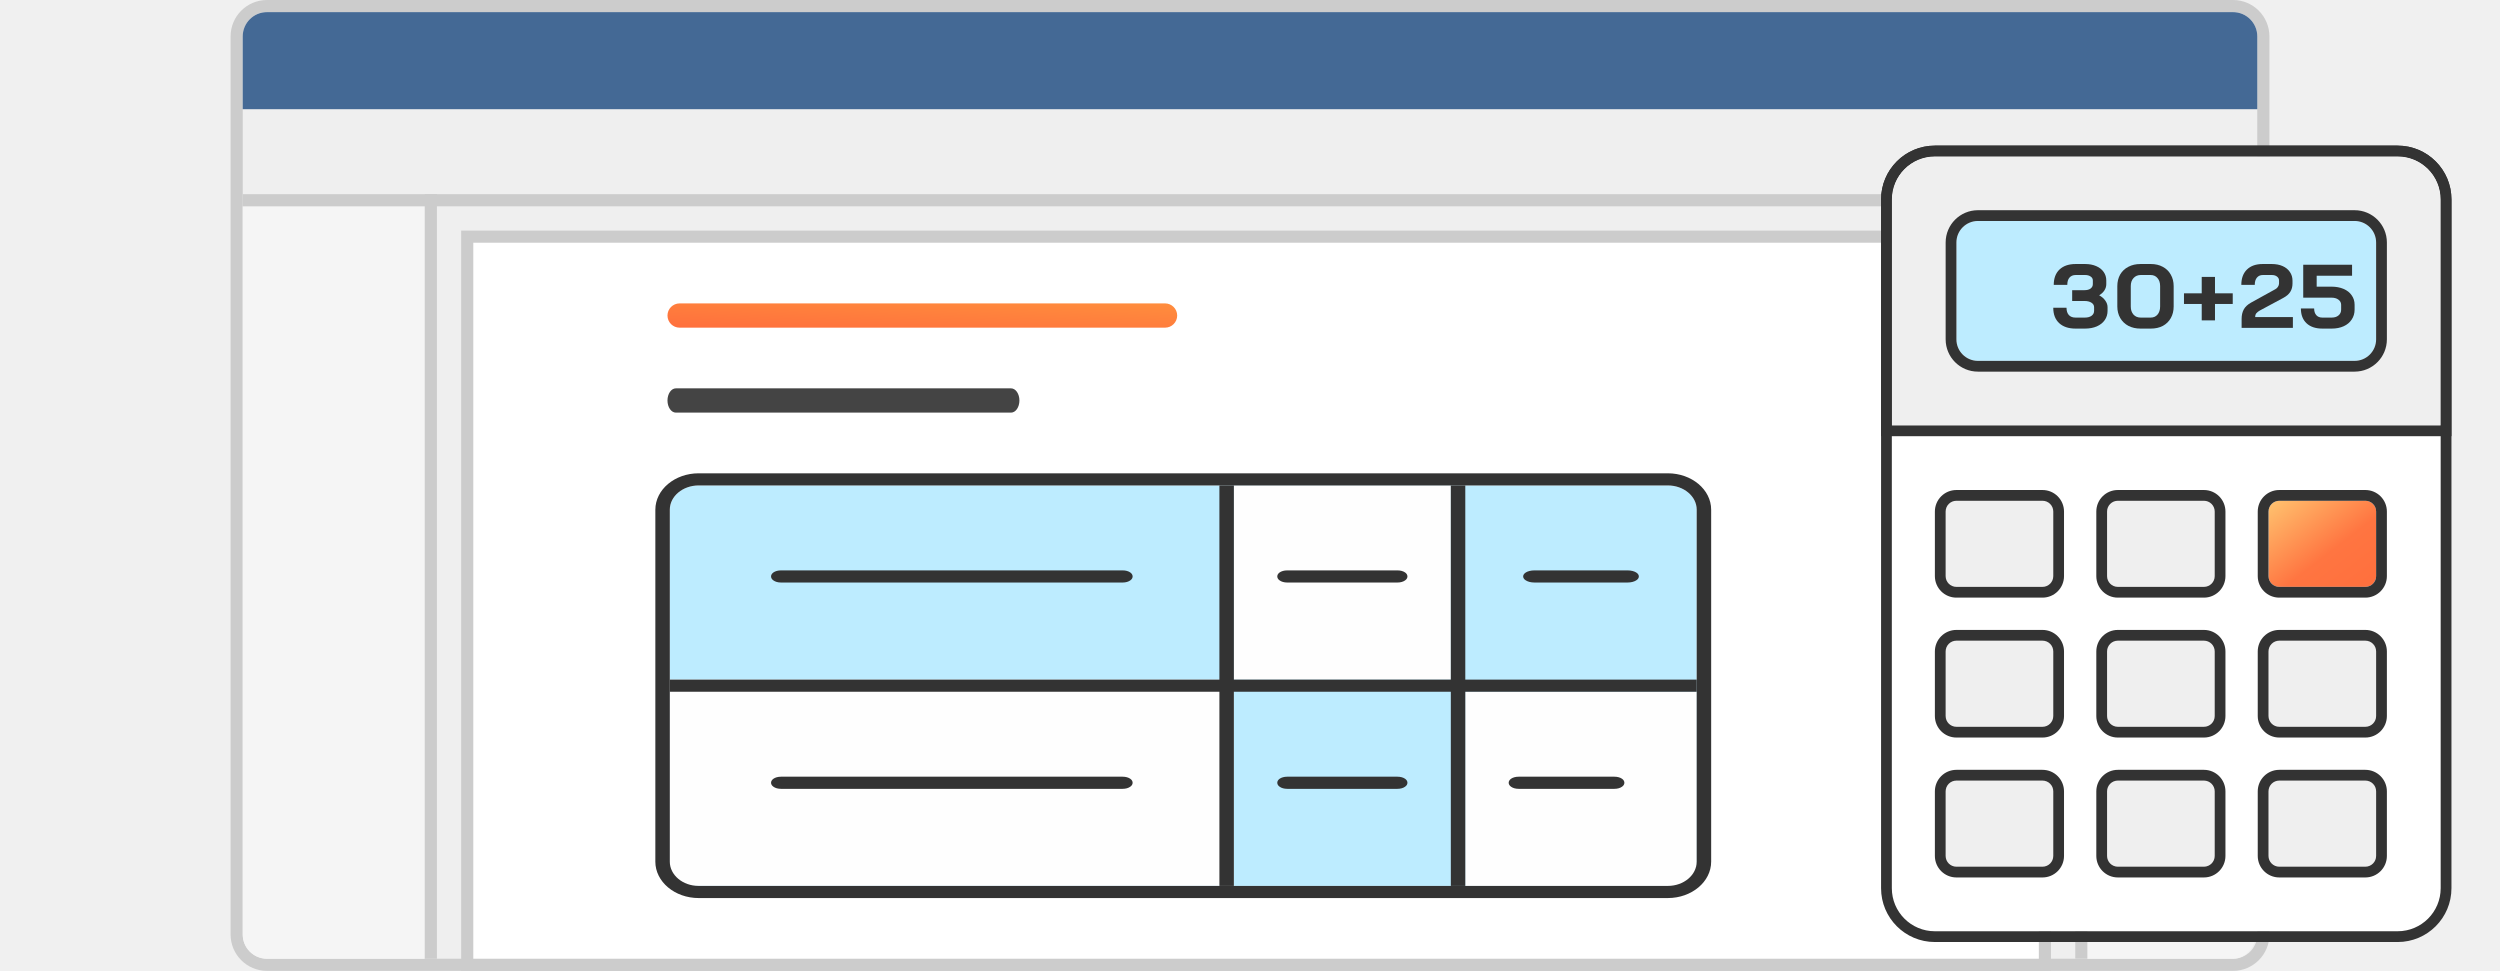
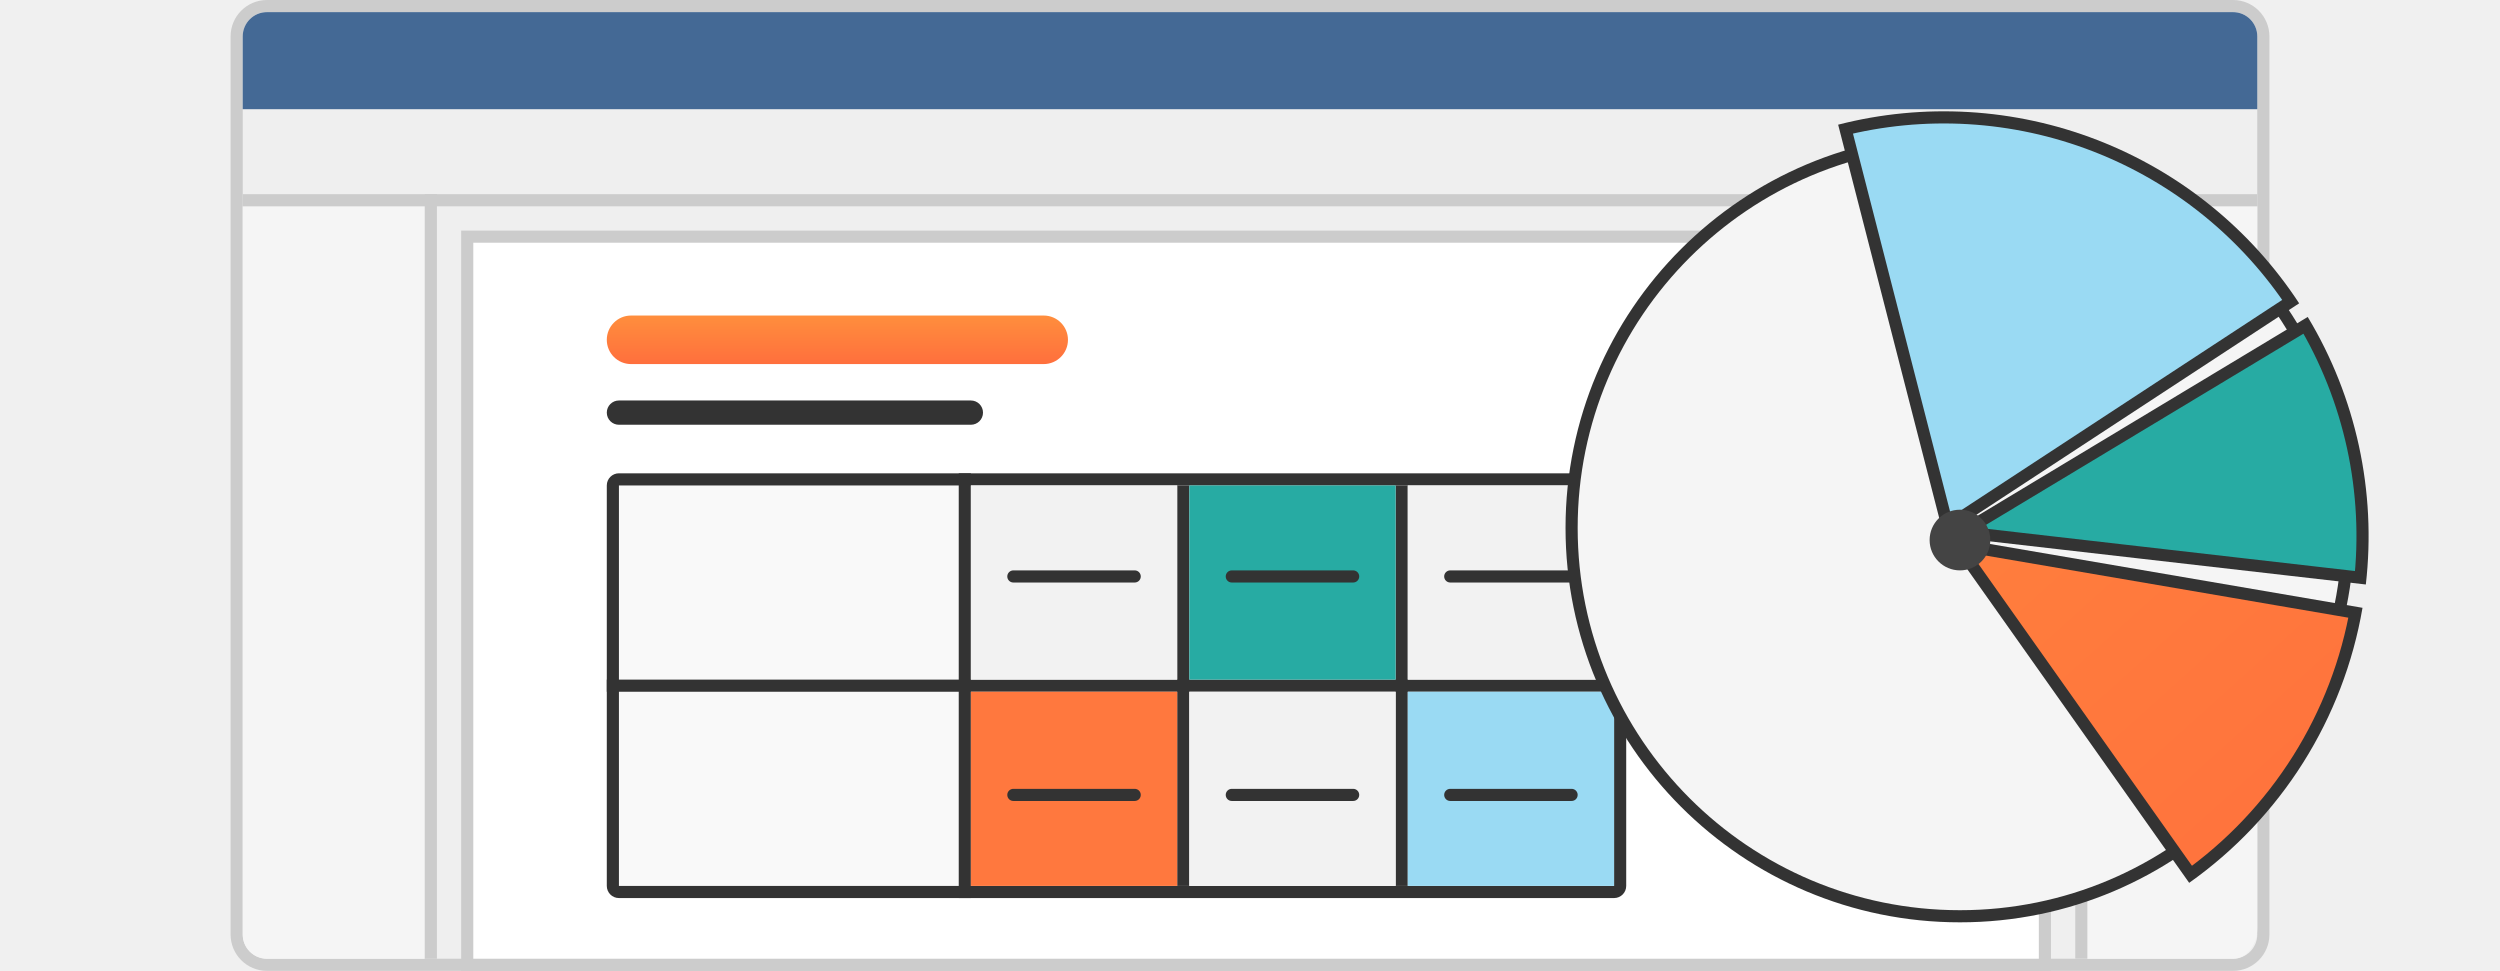
<svg xmlns="http://www.w3.org/2000/svg" width="206" height="80" viewBox="0 0 206 80" fill="none">
-   <g clip-path="url(#clip0_34_272)">
-     <path d="M19.5 3C19.5 1.619 20.619 0.5 22 0.5H184C185.381 0.5 186.5 1.619 186.5 3V77C186.5 78.381 185.381 79.5 184 79.5H22C20.619 79.5 19.5 78.381 19.5 77V3Z" fill="#EFEFEF" stroke="#CCCCCC" />
-     <path d="M39 19.5H38.5V20V79V79.5H39H168H168.5V79V20V19.5H168H39Z" fill="white" stroke="#CCCCCC" />
-     <path d="M20 17H35V79H22C20.895 79 20 78.105 20 77V17Z" fill="#F5F5F5" />
-     <path d="M186 17H171V79H184.015C185.111 79 186 77.873 186 76.483V17Z" fill="#F5F5F5" />
-     <path d="M20 3C20 1.895 20.895 1 22 1H184C185.105 1 186 1.895 186 3V9H20V3Z" fill="#446995" />
-     <path fill-rule="evenodd" clip-rule="evenodd" d="M186 17H20V16H186V17Z" fill="#CCCCCC" />
-     <path fill-rule="evenodd" clip-rule="evenodd" d="M36 16V79H35V16H36Z" fill="#CCCCCC" />
-     <path fill-rule="evenodd" clip-rule="evenodd" d="M172 17V79H171V17H172Z" fill="#CCCCCC" />
-     <path fill-rule="evenodd" clip-rule="evenodd" d="M97 26C97 25.448 96.552 25 96 25H56C55.448 25 55 25.448 55 26C55 26.552 55.448 27 56 27H96C96.552 27 97 26.552 97 26Z" fill="url(#paint0_linear_34_272)" />
-     <path fill-rule="evenodd" clip-rule="evenodd" d="M84 33C84 32.448 83.691 32 83.309 32H55.691C55.309 32 55 32.448 55 33C55 33.552 55.309 34 55.691 34H83.309C83.691 34 84 33.552 84 33Z" fill="#444444" />
-     <path fill-rule="evenodd" clip-rule="evenodd" d="M55.192 71C55.192 72.105 56.259 73 57.575 73H137.425C138.741 73 139.808 72.105 139.808 71V42C139.808 40.895 138.741 40 137.425 40L57.576 40C56.26 40 55.192 40.895 55.192 42L55.192 71Z" fill="#BDECFF" />
-     <path fill-rule="evenodd" clip-rule="evenodd" d="M101.671 73V56H55.192V71.297C55.192 72.231 56.068 72.99 57.145 72.99H101.671V73Z" fill="#FEFEFE" />
-     <path fill-rule="evenodd" clip-rule="evenodd" d="M101.671 56H119.548V40H101.671V56Z" fill="#FEFEFE" />
-     <path fill-rule="evenodd" clip-rule="evenodd" d="M120.74 73H137.808C138.913 73 139.808 72.105 139.808 71V57H120.74V73Z" fill="#FEFEFE" />
-     <path d="M139.808 56H55.192V57H139.808V56Z" fill="#333333" />
-     <path d="M101.671 40H100.479V73H101.671V40Z" fill="#333333" />
-     <path d="M120.74 40H119.548V73H120.74V40Z" fill="#333333" />
-     <path fill-rule="evenodd" clip-rule="evenodd" d="M135.041 47.498C135.041 47.372 134.957 47.251 134.813 47.167C134.645 47.065 134.393 47 134.106 47H126.442C126.154 47 125.903 47.065 125.735 47.167C125.591 47.256 125.507 47.372 125.507 47.498C125.507 47.623 125.591 47.744 125.735 47.828C125.903 47.935 126.154 48 126.442 48H134.106C134.393 48 134.645 47.935 134.813 47.828C134.957 47.744 135.041 47.628 135.041 47.498Z" fill="#333333" />
-     <path fill-rule="evenodd" clip-rule="evenodd" d="M93.329 47.498C93.329 47.372 93.255 47.251 93.129 47.167C92.982 47.065 92.762 47 92.51 47H64.353C64.101 47 63.88 47.065 63.734 47.167C63.608 47.256 63.534 47.372 63.534 47.498C63.534 47.623 63.608 47.744 63.734 47.828C63.88 47.935 64.101 48 64.353 48H92.51C92.762 48 92.982 47.935 93.129 47.828C93.255 47.744 93.329 47.628 93.329 47.498Z" fill="#333333" />
-     <path fill-rule="evenodd" clip-rule="evenodd" d="M115.973 47.498C115.973 47.372 115.899 47.251 115.773 47.167C115.626 47.065 115.406 47 115.154 47H106.065C105.813 47 105.593 47.065 105.446 47.167C105.32 47.256 105.247 47.372 105.247 47.498C105.247 47.623 105.32 47.744 105.446 47.828C105.593 47.935 105.813 48 106.065 48H115.154C115.406 48 115.626 47.935 115.773 47.828C115.899 47.744 115.973 47.628 115.973 47.498Z" fill="#333333" />
-     <path fill-rule="evenodd" clip-rule="evenodd" d="M115.973 64.498C115.973 64.372 115.899 64.251 115.773 64.167C115.626 64.065 115.406 64 115.154 64H106.065C105.813 64 105.593 64.065 105.446 64.167C105.32 64.256 105.247 64.372 105.247 64.498C105.247 64.623 105.32 64.744 105.446 64.828C105.593 64.935 105.813 65 106.065 65H115.154C115.406 65 115.626 64.935 115.773 64.828C115.899 64.744 115.973 64.628 115.973 64.498Z" fill="#333333" />
-     <path fill-rule="evenodd" clip-rule="evenodd" d="M133.849 64.498C133.849 64.372 133.776 64.251 133.65 64.167C133.503 64.065 133.283 64 133.031 64H125.134C124.882 64 124.661 64.065 124.514 64.167C124.389 64.256 124.315 64.372 124.315 64.498C124.315 64.623 124.389 64.744 124.514 64.828C124.661 64.935 124.882 65 125.134 65H133.031C133.283 65 133.503 64.935 133.65 64.828C133.776 64.744 133.849 64.628 133.849 64.498Z" fill="#333333" />
-     <path fill-rule="evenodd" clip-rule="evenodd" d="M93.329 64.498C93.329 64.372 93.255 64.251 93.129 64.167C92.982 64.065 92.762 64 92.51 64H64.353C64.101 64 63.88 64.065 63.734 64.167C63.608 64.256 63.534 64.372 63.534 64.498C63.534 64.623 63.608 64.744 63.734 64.828C63.88 64.935 64.101 65 64.353 65H92.51C92.762 65 92.982 64.935 93.129 64.828C93.255 64.744 93.329 64.628 93.329 64.498Z" fill="#333333" />
-     <path fill-rule="evenodd" clip-rule="evenodd" d="M137.425 74H57.575C55.601 74 54 72.657 54 71L54.001 42C54.001 40.343 55.601 39 57.576 39L137.425 39C139.399 39 141 40.343 141 42V71C141 72.657 139.399 74 137.425 74ZM57.575 73C56.259 73 55.192 72.105 55.192 71L55.192 42C55.192 40.895 56.26 40 57.576 40L137.425 40C138.741 40 139.808 40.895 139.808 42V71C139.808 72.105 138.741 73 137.425 73H57.575Z" fill="#333333" />
+   <g clip-path="url(#clip0_172_83)">
+     <g clip-path="url(#clip1_172_83)">
+       <path d="M19.5 3C19.5 1.619 20.619 0.5 22 0.5H184C185.381 0.5 186.5 1.619 186.5 3V77C186.5 78.381 185.381 79.5 184 79.5H22C20.619 79.5 19.5 78.381 19.5 77V3Z" fill="#EFEFEF" stroke="#CCCCCC" />
+       <path d="M39 19.5H38.5V20V79V79.5H39H168H168.5V79V20V19.5H168H39Z" fill="white" stroke="#CCCCCC" />
+       <path d="M20 17H35V79H22C20.895 79 20 78.105 20 77V17Z" fill="#F5F5F5" />
+       <path d="M186 17H171V79H184.015C185.111 79 186 77.873 186 76.483V17Z" fill="#F5F5F5" />
+       <path d="M20 3C20 1.895 20.895 1 22 1H184C185.105 1 186 1.895 186 3V9H20V3Z" fill="#446995" />
+       <path fill-rule="evenodd" clip-rule="evenodd" d="M186 17H20V16H186V17Z" fill="#CCCCCC" />
+       <path fill-rule="evenodd" clip-rule="evenodd" d="M36 16V79H35V16H36Z" fill="#CCCCCC" />
+       <path fill-rule="evenodd" clip-rule="evenodd" d="M172 17V79H171V17H172Z" fill="#CCCCCC" />
+       <rect x="50" y="33" width="31" height="2" rx="1" fill="#333333" />
+       <rect x="50" y="26" width="38" height="4" rx="2" fill="url(#paint0_linear_172_83)" />
+       <rect x="50.5" y="39.5" width="83" height="34" rx="0.5" fill="#F9F9F9" stroke="#333333" />
+       <path d="M134.616 56H50V57H134.616V56Z" fill="#333333" />
+       <path d="M98 40H97V73H98V40Z" fill="#333333" />
+       <path d="M80 39H79V74H80V39Z" fill="#333333" />
+       <path d="M116 40H115V73H116V40Z" fill="#333333" />
+       <path fill-rule="evenodd" clip-rule="evenodd" d="M98 56H115V40H98V56Z" fill="#27ABA3" />
+       <path fill-rule="evenodd" clip-rule="evenodd" d="M80 56H97V40H80V56Z" fill="#F2F2F2" />
+       <path fill-rule="evenodd" clip-rule="evenodd" d="M116 56H133V40H116V56Z" fill="#F2F2F2" />
+       <rect x="98" y="57" width="17" height="16" fill="#F2F2F2" />
+       <rect x="80" y="57" width="17" height="16" fill="#FF783E" />
+       <rect x="116" y="57" width="17" height="16" fill="#9ADAF3" />
+       <rect x="101" y="47" width="11" height="1" rx="0.5" fill="#333333" />
+       <rect x="83" y="47" width="11" height="1" rx="0.5" fill="#333333" />
+       <rect x="119" y="47" width="11" height="1" rx="0.5" fill="#333333" />
+       <rect x="101" y="65" width="11" height="1" rx="0.5" fill="#333333" />
+       <rect x="83" y="65" width="11" height="1" rx="0.5" fill="#333333" />
+       <rect x="119" y="65" width="11" height="1" rx="0.5" fill="#333333" />
+     </g>
+     <circle cx="161.5" cy="43.5" r="32" transform="rotate(-180 161.5 43.5)" fill="#F5F5F5" stroke="#333333" />
+     <mask id="path-29-inside-1_172_83" fill="white">
+       <path d="M180.388 72.746C184.14 70.091 187.332 66.723 189.783 62.835C192.234 58.947 193.894 54.613 194.671 50.083L160.173 44.173L180.388 72.746Z" />
+     </mask>
+     <path d="M180.388 72.746C184.14 70.091 187.332 66.723 189.783 62.835C192.234 58.947 193.894 54.613 194.671 50.083L160.173 44.173L180.388 72.746Z" fill="url(#paint1_linear_172_83)" stroke="#333333" stroke-width="2" mask="url(#path-29-inside-1_172_83)" />
+     <mask id="path-30-inside-2_172_83" fill="white">
+       <path d="M194.945 48.162C195.826 40.486 194.142 32.736 190.156 26.117L160.173 44.173L194.945 48.162Z" />
+     </mask>
+     <path d="M194.945 48.162C195.826 40.486 194.142 32.736 190.156 26.117L160.173 44.173L194.945 48.162Z" fill="#27ABA3" stroke="#333333" stroke-width="2" mask="url(#path-30-inside-2_172_83)" />
+     <mask id="path-31-inside-3_172_83" fill="white">
+       <path d="M189.45 24.994C185.447 18.882 179.631 14.177 172.819 11.538C166.006 8.898 158.539 8.456 151.463 10.274L160.173 44.173L189.45 24.994Z" />
+     </mask>
+     <path d="M189.45 24.994C185.447 18.882 179.631 14.177 172.819 11.538C166.006 8.898 158.539 8.456 151.463 10.274L160.173 44.173L189.45 24.994Z" fill="#9ADAF3" stroke="#333333" stroke-width="2" mask="url(#path-31-inside-3_172_83)" />
+     <circle cx="161.5" cy="44.5" r="2.5" fill="#444444" />
  </g>
-   <path d="M155.887 16.434C155.887 14.475 157.475 12.887 159.434 12.887H197.566C199.525 12.887 201.113 14.475 201.113 16.434V73.189C201.113 75.148 199.525 76.736 197.566 76.736H159.434C157.475 76.736 155.887 75.148 155.887 73.189V16.434Z" fill="white" />
-   <path fill-rule="evenodd" clip-rule="evenodd" d="M159.434 12H197.566C200.015 12 202 13.985 202 16.434V73.189C202 75.638 200.015 77.623 197.566 77.623H159.434C156.985 77.623 155 75.638 155 73.189V16.434C155 13.985 156.985 12 159.434 12ZM159.434 12.887C157.475 12.887 155.887 14.475 155.887 16.434V73.189C155.887 75.148 157.475 76.736 159.434 76.736H197.566C199.525 76.736 201.113 75.148 201.113 73.189V16.434C201.113 14.475 199.525 12.887 197.566 12.887H159.434Z" fill="#333333" />
-   <path d="M155.887 16.434C155.887 14.475 157.475 12.887 159.434 12.887H197.566C199.525 12.887 201.113 14.475 201.113 16.434V35.056H155.887V16.434Z" fill="#EFEFEF" />
-   <path fill-rule="evenodd" clip-rule="evenodd" d="M202 35.943H155V16.434C155 13.985 156.985 12 159.434 12H197.566C200.015 12 202 13.985 202 16.434V35.943ZM159.434 12.887C157.475 12.887 155.887 14.475 155.887 16.434V35.057H201.113V16.434C201.113 14.475 199.525 12.887 197.566 12.887H159.434Z" fill="#333333" />
-   <path d="M161.208 19.981C161.208 19.002 162.002 18.207 162.981 18.207H194.019C194.998 18.207 195.792 19.002 195.792 19.981V27.962C195.792 28.942 194.998 29.736 194.019 29.736H162.981C162.002 29.736 161.208 28.942 161.208 27.962V19.981Z" fill="#BDECFF" />
-   <path fill-rule="evenodd" clip-rule="evenodd" d="M162.981 17.321H194.019C195.488 17.321 196.679 18.512 196.679 19.981V27.962C196.679 29.432 195.488 30.623 194.019 30.623H162.981C161.512 30.623 160.321 29.432 160.321 27.962V19.981C160.321 18.512 161.512 17.321 162.981 17.321ZM162.981 18.208C162.002 18.208 161.208 19.002 161.208 19.981V27.962C161.208 28.942 162.002 29.736 162.981 29.736H194.019C194.998 29.736 195.792 28.942 195.792 27.962V19.981C195.792 19.002 194.998 18.208 194.019 18.208H162.981Z" fill="#333333" />
-   <path d="M160.321 42.151C160.321 41.661 160.718 41.264 161.208 41.264H168.302C168.792 41.264 169.189 41.661 169.189 42.151V47.472C169.189 47.962 168.792 48.358 168.302 48.358H161.208C160.718 48.358 160.321 47.962 160.321 47.472V42.151Z" fill="#EFEFEF" />
-   <path fill-rule="evenodd" clip-rule="evenodd" d="M161.208 40.377H168.302C169.281 40.377 170.075 41.171 170.075 42.151V47.472C170.075 48.451 169.281 49.245 168.302 49.245H161.208C160.228 49.245 159.434 48.451 159.434 47.472V42.151C159.434 41.171 160.228 40.377 161.208 40.377ZM161.208 41.264C160.718 41.264 160.321 41.661 160.321 42.151V47.472C160.321 47.961 160.718 48.358 161.208 48.358H168.302C168.792 48.358 169.189 47.961 169.189 47.472V42.151C169.189 41.661 168.792 41.264 168.302 41.264H161.208Z" fill="#333333" />
-   <path d="M160.321 53.679C160.321 53.19 160.718 52.792 161.208 52.792H168.302C168.792 52.792 169.189 53.19 169.189 53.679V59C169.189 59.49 168.792 59.887 168.302 59.887H161.208C160.718 59.887 160.321 59.49 160.321 59V53.679Z" fill="#EFEFEF" />
-   <path fill-rule="evenodd" clip-rule="evenodd" d="M161.208 51.906H168.302C169.281 51.906 170.075 52.7 170.075 53.679V59C170.075 59.98 169.281 60.774 168.302 60.774H161.208C160.228 60.774 159.434 59.98 159.434 59V53.679C159.434 52.7 160.228 51.906 161.208 51.906ZM161.208 52.792C160.718 52.792 160.321 53.19 160.321 53.679V59C160.321 59.49 160.718 59.887 161.208 59.887H168.302C168.792 59.887 169.189 59.49 169.189 59V53.679C169.189 53.19 168.792 52.792 168.302 52.792H161.208Z" fill="#333333" />
-   <path d="M160.321 65.208C160.321 64.718 160.718 64.321 161.208 64.321H168.302C168.792 64.321 169.189 64.718 169.189 65.208V70.528C169.189 71.018 168.792 71.415 168.302 71.415H161.208C160.718 71.415 160.321 71.018 160.321 70.528V65.208Z" fill="#EFEFEF" />
-   <path fill-rule="evenodd" clip-rule="evenodd" d="M161.208 63.434H168.302C169.281 63.434 170.075 64.228 170.075 65.207V70.528C170.075 71.508 169.281 72.302 168.302 72.302H161.208C160.228 72.302 159.434 71.508 159.434 70.528V65.207C159.434 64.228 160.228 63.434 161.208 63.434ZM161.208 64.321C160.718 64.321 160.321 64.718 160.321 65.207V70.528C160.321 71.018 160.718 71.415 161.208 71.415H168.302C168.792 71.415 169.189 71.018 169.189 70.528V65.207C169.189 64.718 168.792 64.321 168.302 64.321H161.208Z" fill="#333333" />
-   <path d="M173.623 42.151C173.623 41.661 174.02 41.264 174.509 41.264H181.604C182.094 41.264 182.491 41.661 182.491 42.151V47.472C182.491 47.962 182.094 48.358 181.604 48.358H174.509C174.02 48.358 173.623 47.962 173.623 47.472V42.151Z" fill="#EFEFEF" />
-   <path fill-rule="evenodd" clip-rule="evenodd" d="M174.509 40.377H181.604C182.583 40.377 183.377 41.171 183.377 42.151V47.472C183.377 48.451 182.583 49.245 181.604 49.245H174.509C173.53 49.245 172.736 48.451 172.736 47.472V42.151C172.736 41.171 173.53 40.377 174.509 40.377ZM174.509 41.264C174.02 41.264 173.623 41.661 173.623 42.151V47.472C173.623 47.961 174.02 48.358 174.509 48.358H181.604C182.094 48.358 182.491 47.961 182.491 47.472V42.151C182.491 41.661 182.094 41.264 181.604 41.264H174.509Z" fill="#333333" />
-   <path d="M173.623 53.679C173.623 53.19 174.02 52.792 174.509 52.792H181.604C182.094 52.792 182.491 53.19 182.491 53.679V59C182.491 59.49 182.094 59.887 181.604 59.887H174.509C174.02 59.887 173.623 59.49 173.623 59V53.679Z" fill="#EFEFEF" />
-   <path fill-rule="evenodd" clip-rule="evenodd" d="M174.509 51.906H181.604C182.583 51.906 183.377 52.7 183.377 53.679V59C183.377 59.98 182.583 60.774 181.604 60.774H174.509C173.53 60.774 172.736 59.98 172.736 59V53.679C172.736 52.7 173.53 51.906 174.509 51.906ZM174.509 52.792C174.02 52.792 173.623 53.19 173.623 53.679V59C173.623 59.49 174.02 59.887 174.509 59.887H181.604C182.094 59.887 182.491 59.49 182.491 59V53.679C182.491 53.19 182.094 52.792 181.604 52.792H174.509Z" fill="#333333" />
-   <path d="M173.623 65.208C173.623 64.718 174.02 64.321 174.509 64.321H181.604C182.094 64.321 182.491 64.718 182.491 65.208V70.528C182.491 71.018 182.094 71.415 181.604 71.415H174.509C174.02 71.415 173.623 71.018 173.623 70.528V65.208Z" fill="#EFEFEF" />
-   <path fill-rule="evenodd" clip-rule="evenodd" d="M174.509 63.434H181.604C182.583 63.434 183.377 64.228 183.377 65.207V70.528C183.377 71.508 182.583 72.302 181.604 72.302H174.509C173.53 72.302 172.736 71.508 172.736 70.528V65.207C172.736 64.228 173.53 63.434 174.509 63.434ZM174.509 64.321C174.02 64.321 173.623 64.718 173.623 65.207V70.528C173.623 71.018 174.02 71.415 174.509 71.415H181.604C182.094 71.415 182.491 71.018 182.491 70.528V65.207C182.491 64.718 182.094 64.321 181.604 64.321H174.509Z" fill="#333333" />
-   <path d="M186.925 42.151C186.925 41.661 187.322 41.264 187.811 41.264H194.906C195.395 41.264 195.792 41.661 195.792 42.151V47.472C195.792 47.962 195.395 48.358 194.906 48.358H187.811C187.322 48.358 186.925 47.962 186.925 47.472V42.151Z" fill="url(#paint1_linear_34_272)" />
-   <path fill-rule="evenodd" clip-rule="evenodd" d="M187.811 40.377H194.906C195.885 40.377 196.679 41.171 196.679 42.151V47.472C196.679 48.451 195.885 49.245 194.906 49.245H187.811C186.832 49.245 186.038 48.451 186.038 47.472V42.151C186.038 41.171 186.832 40.377 187.811 40.377ZM187.811 41.264C187.322 41.264 186.925 41.661 186.925 42.151V47.472C186.925 47.961 187.322 48.358 187.811 48.358H194.906C195.395 48.358 195.792 47.961 195.792 47.472V42.151C195.792 41.661 195.395 41.264 194.906 41.264H187.811Z" fill="#333333" />
-   <path d="M186.925 53.679C186.925 53.19 187.322 52.792 187.811 52.792H194.906C195.395 52.792 195.792 53.19 195.792 53.679V59C195.792 59.49 195.395 59.887 194.906 59.887H187.811C187.322 59.887 186.925 59.49 186.925 59V53.679Z" fill="#EFEFEF" />
-   <path fill-rule="evenodd" clip-rule="evenodd" d="M187.811 51.906H194.906C195.885 51.906 196.679 52.7 196.679 53.679V59C196.679 59.98 195.885 60.774 194.906 60.774H187.811C186.832 60.774 186.038 59.98 186.038 59V53.679C186.038 52.7 186.832 51.906 187.811 51.906ZM187.811 52.792C187.322 52.792 186.925 53.19 186.925 53.679V59C186.925 59.49 187.322 59.887 187.811 59.887H194.906C195.395 59.887 195.792 59.49 195.792 59V53.679C195.792 53.19 195.395 52.792 194.906 52.792H187.811Z" fill="#333333" />
-   <path d="M186.925 65.208C186.925 64.718 187.322 64.321 187.811 64.321H194.906C195.395 64.321 195.792 64.718 195.792 65.208V70.528C195.792 71.018 195.395 71.415 194.906 71.415H187.811C187.322 71.415 186.925 71.018 186.925 70.528V65.208Z" fill="#EFEFEF" />
-   <path fill-rule="evenodd" clip-rule="evenodd" d="M187.811 63.434H194.906C195.885 63.434 196.679 64.228 196.679 65.207V70.528C196.679 71.508 195.885 72.302 194.906 72.302H187.811C186.832 72.302 186.038 71.508 186.038 70.528V65.207C186.038 64.228 186.832 63.434 187.811 63.434ZM187.811 64.321C187.322 64.321 186.925 64.718 186.925 65.207V70.528C186.925 71.018 187.322 71.415 187.811 71.415H194.906C195.395 71.415 195.792 71.018 195.792 70.528V65.207C195.792 64.718 195.395 64.321 194.906 64.321H187.811Z" fill="#333333" />
-   <path d="M172.972 24.333C173.191 24.452 173.36 24.598 173.478 24.772C173.601 24.945 173.663 25.126 173.663 25.314V25.612C173.663 25.899 173.585 26.154 173.43 26.377C173.274 26.6 173.055 26.773 172.771 26.897C172.493 27.016 172.169 27.076 171.799 27.076H171.02C170.447 27.076 169.997 26.924 169.671 26.622C169.349 26.32 169.189 25.899 169.189 25.359H170.281C170.281 25.616 170.345 25.817 170.474 25.961C170.602 26.099 170.784 26.169 171.02 26.169H171.799C172.024 26.169 172.206 26.119 172.345 26.02C172.485 25.916 172.554 25.78 172.554 25.612V25.314C172.554 25.161 172.482 25.037 172.337 24.943C172.193 24.849 172.005 24.802 171.775 24.802H170.747V23.91H171.775C171.979 23.91 172.142 23.865 172.265 23.776C172.388 23.682 172.45 23.561 172.45 23.412V23.115C172.45 22.976 172.391 22.867 172.273 22.788C172.155 22.703 172.003 22.661 171.815 22.661H171.036C170.817 22.661 170.645 22.733 170.522 22.877C170.404 23.016 170.345 23.214 170.345 23.471H169.229C169.229 22.931 169.387 22.51 169.703 22.208C170.024 21.906 170.468 21.755 171.036 21.755H171.815C172.158 21.755 172.461 21.812 172.723 21.926C172.991 22.04 173.197 22.201 173.341 22.409C173.486 22.612 173.558 22.847 173.558 23.115V23.412C173.558 23.595 173.507 23.766 173.406 23.925C173.304 24.083 173.159 24.219 172.972 24.333Z" fill="#333333" />
-   <path d="M176.379 27.076C176.004 27.076 175.672 27.001 175.383 26.853C175.094 26.699 174.869 26.483 174.708 26.206C174.548 25.929 174.467 25.609 174.467 25.247V23.583C174.467 23.221 174.545 22.902 174.7 22.624C174.861 22.347 175.086 22.134 175.375 21.985C175.664 21.831 175.999 21.755 176.379 21.755H177.231C177.6 21.755 177.927 21.831 178.211 21.985C178.494 22.134 178.714 22.347 178.869 22.624C179.03 22.902 179.11 23.221 179.11 23.583V25.247C179.11 25.609 179.033 25.929 178.877 26.206C178.722 26.483 178.503 26.699 178.219 26.853C177.935 27.001 177.606 27.076 177.231 27.076H176.379ZM177.215 26.169C177.45 26.169 177.638 26.087 177.777 25.924C177.921 25.755 177.994 25.535 177.994 25.262V23.568C177.994 23.296 177.921 23.078 177.777 22.914C177.638 22.746 177.45 22.661 177.215 22.661H176.395C176.149 22.661 175.951 22.746 175.801 22.914C175.651 23.078 175.576 23.296 175.576 23.568V25.262C175.576 25.535 175.651 25.755 175.801 25.924C175.951 26.087 176.149 26.169 176.395 26.169H177.215Z" fill="#333333" />
-   <path d="M181.422 25.047H179.96V24.17H181.422V22.817H182.515V24.17H183.977V25.047H182.515V26.399H181.422V25.047Z" fill="#333333" />
-   <path d="M184.709 26.273C184.709 25.976 184.768 25.718 184.886 25.5C185.004 25.282 185.204 25.094 185.488 24.935L187.48 23.835C187.577 23.786 187.652 23.717 187.705 23.627C187.764 23.538 187.793 23.449 187.793 23.36V23.122C187.793 22.983 187.737 22.872 187.625 22.788C187.518 22.703 187.376 22.661 187.199 22.661H186.46C186.251 22.661 186.088 22.733 185.97 22.877C185.852 23.016 185.793 23.214 185.793 23.471H184.685C184.685 22.931 184.84 22.51 185.151 22.208C185.461 21.906 185.892 21.755 186.444 21.755H187.199C187.536 21.755 187.834 21.812 188.091 21.926C188.348 22.04 188.546 22.201 188.685 22.409C188.83 22.617 188.902 22.855 188.902 23.122V23.36C188.902 23.627 188.84 23.858 188.717 24.051C188.599 24.239 188.412 24.403 188.155 24.541L186.219 25.582C186.091 25.651 185.992 25.728 185.922 25.812C185.858 25.896 185.826 26 185.826 26.124H188.934V27.016H184.709V26.273Z" fill="#333333" />
-   <path d="M191.36 27.076C190.803 27.076 190.369 26.929 190.059 26.637C189.748 26.345 189.593 25.939 189.593 25.418H190.685C190.685 25.651 190.744 25.834 190.862 25.968C190.98 26.102 191.146 26.169 191.36 26.169H192.131C192.367 26.169 192.554 26.11 192.693 25.991C192.838 25.872 192.91 25.713 192.91 25.515V25.114C192.91 24.94 192.835 24.799 192.685 24.69C192.541 24.581 192.348 24.527 192.107 24.527H189.786V21.814H193.81V22.721H190.894V23.62H192.107C192.487 23.62 192.822 23.682 193.111 23.806C193.4 23.93 193.623 24.105 193.778 24.333C193.938 24.556 194.019 24.816 194.019 25.114V25.515C194.019 25.822 193.938 26.095 193.778 26.332C193.623 26.57 193.403 26.753 193.119 26.882C192.835 27.011 192.506 27.076 192.131 27.076H191.36Z" fill="#333333" />
  <defs>
-     <linearGradient id="paint0_linear_34_272" x1="97" y1="24.922" x2="96.817" y2="28.916" gradientUnits="userSpaceOnUse">
+     <linearGradient id="paint0_linear_172_83" x1="69" y1="26" x2="69" y2="30" gradientUnits="userSpaceOnUse">
      <stop stop-color="#FF8E3D" />
      <stop offset="1" stop-color="#FF6F3D" />
    </linearGradient>
-     <linearGradient id="paint1_linear_34_272" x1="186.925" y1="40.987" x2="193.788" y2="49.902" gradientUnits="userSpaceOnUse">
-       <stop stop-color="#FFC671" />
-       <stop offset="0.594" stop-color="#FF7541" />
+     <linearGradient id="paint1_linear_172_83" x1="126.48" y1="5.267" x2="193.959" y2="80.346" gradientUnits="userSpaceOnUse">
+       <stop stop-color="#FF8E3D" />
      <stop offset="1" stop-color="#FF6F3D" />
    </linearGradient>
-     <clipPath id="clip0_34_272">
+     <clipPath id="clip0_172_83">
+       <rect width="206" height="80" fill="white" />
+     </clipPath>
+     <clipPath id="clip1_172_83">
      <rect width="168" height="80" fill="white" transform="translate(19)" />
    </clipPath>
  </defs>
</svg>
